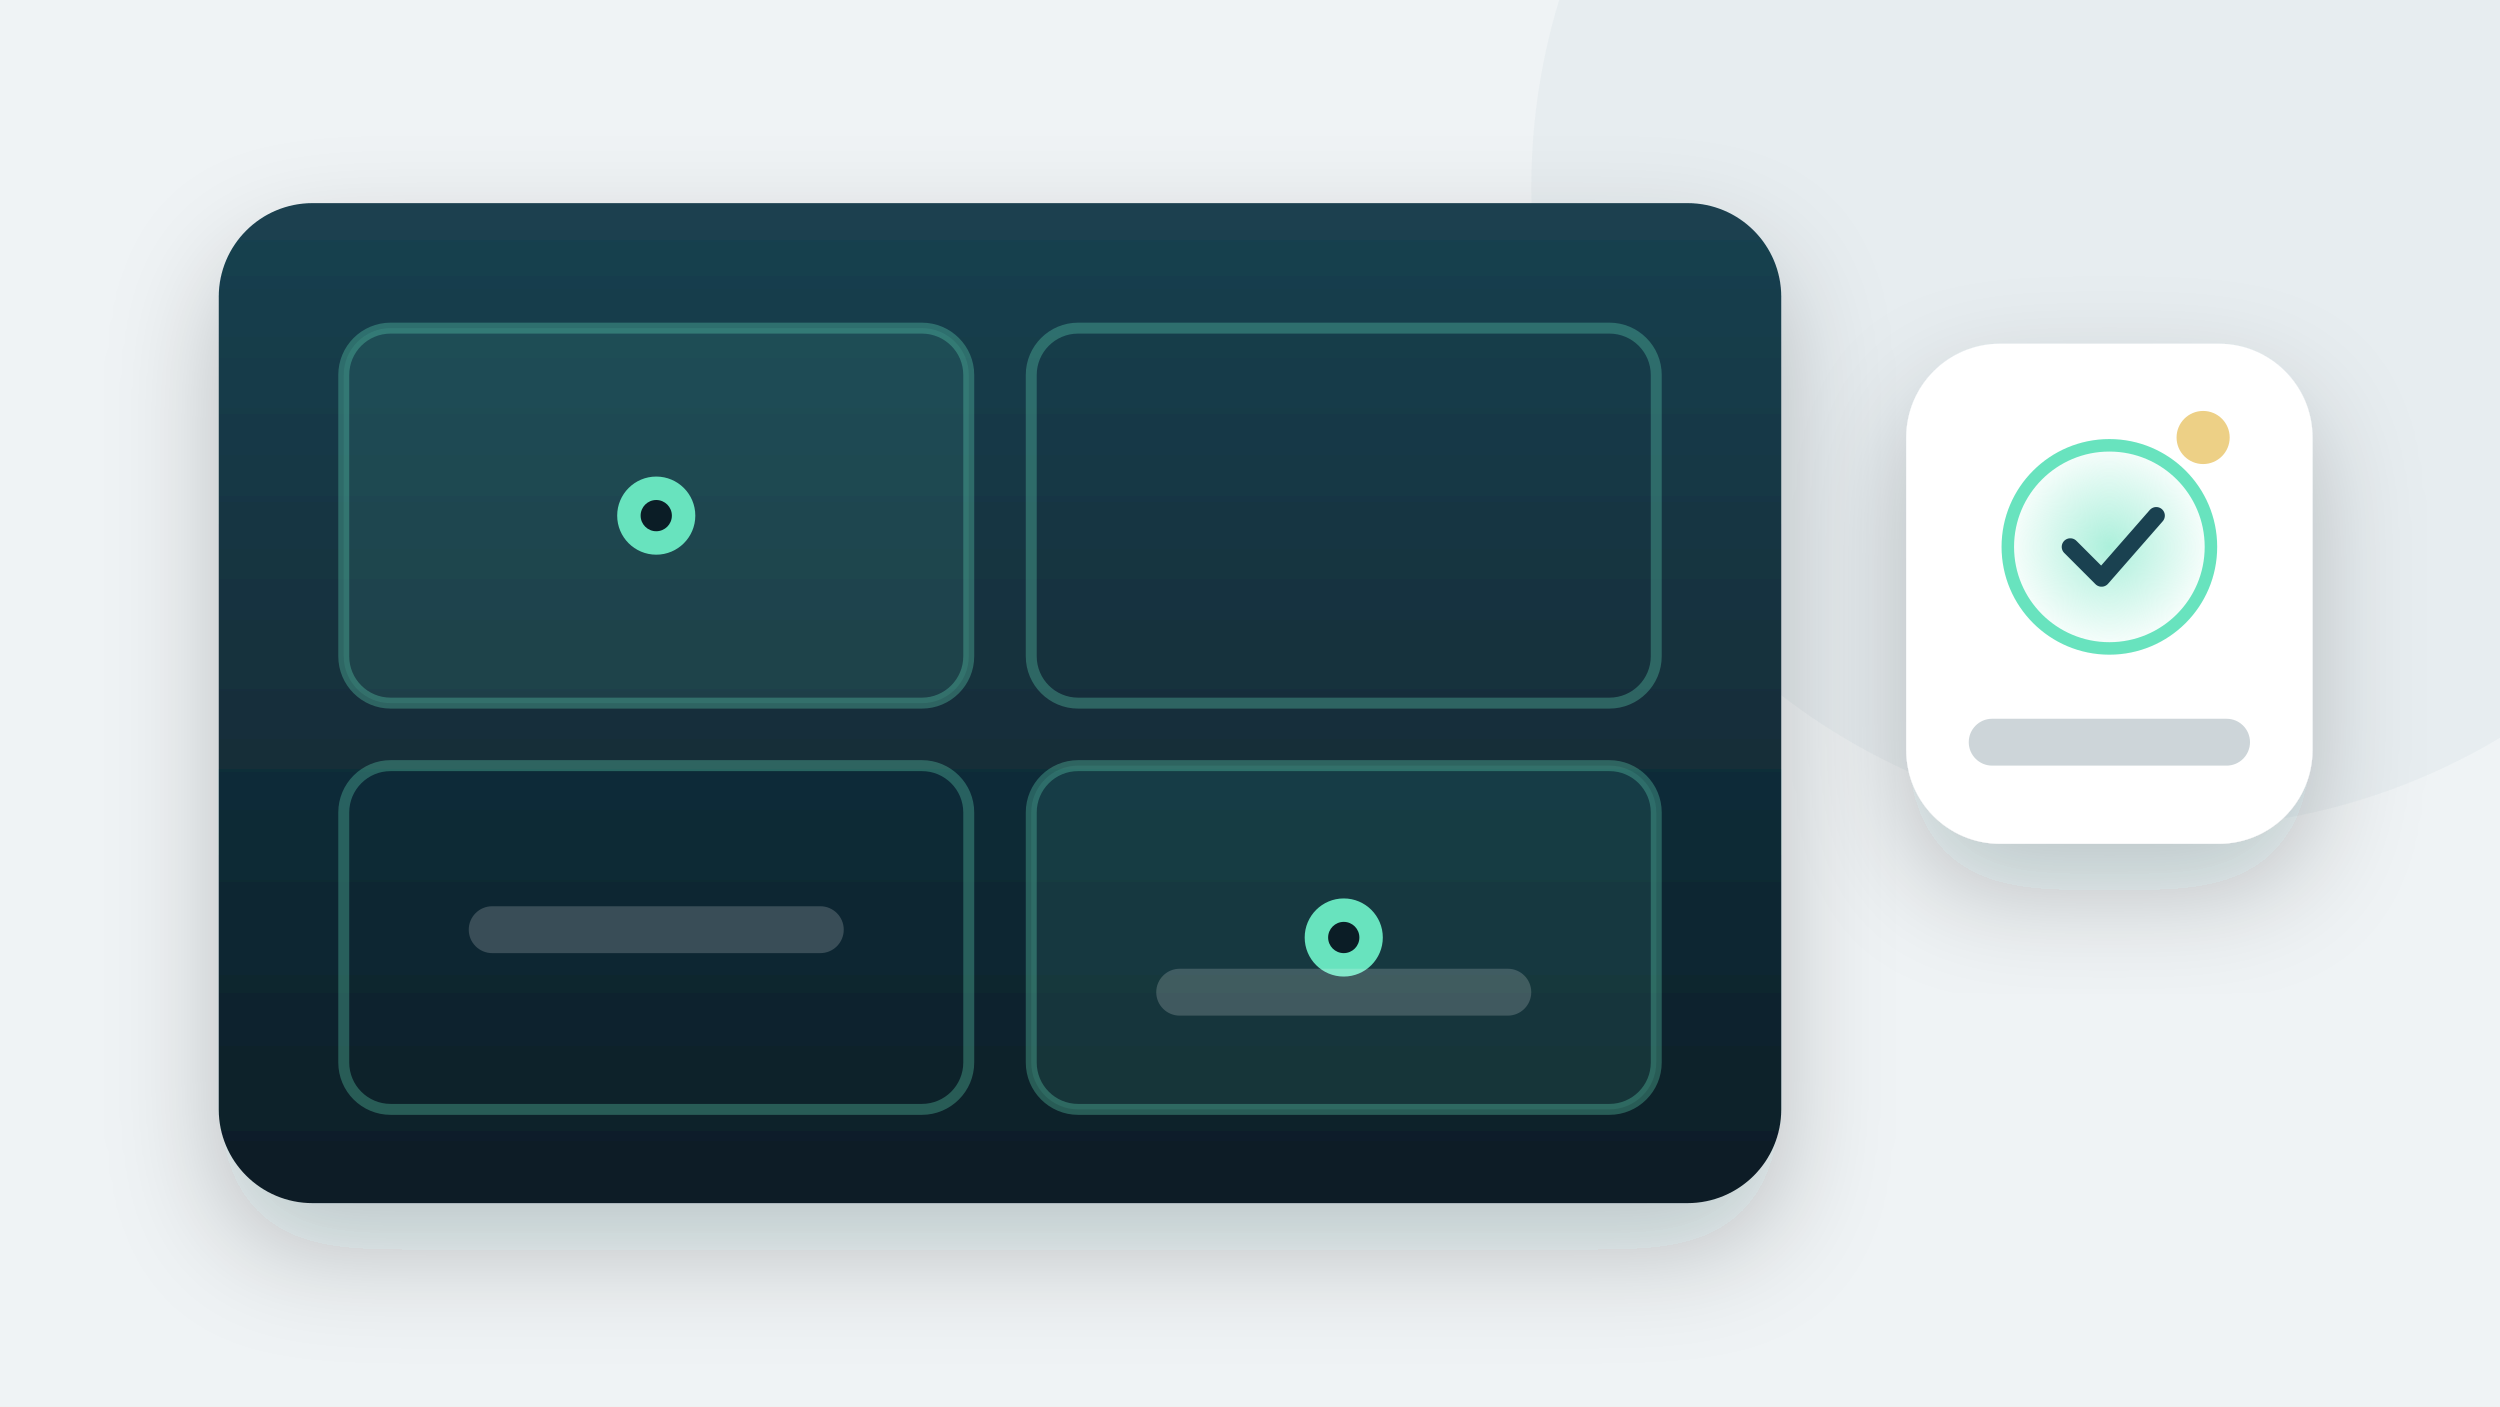
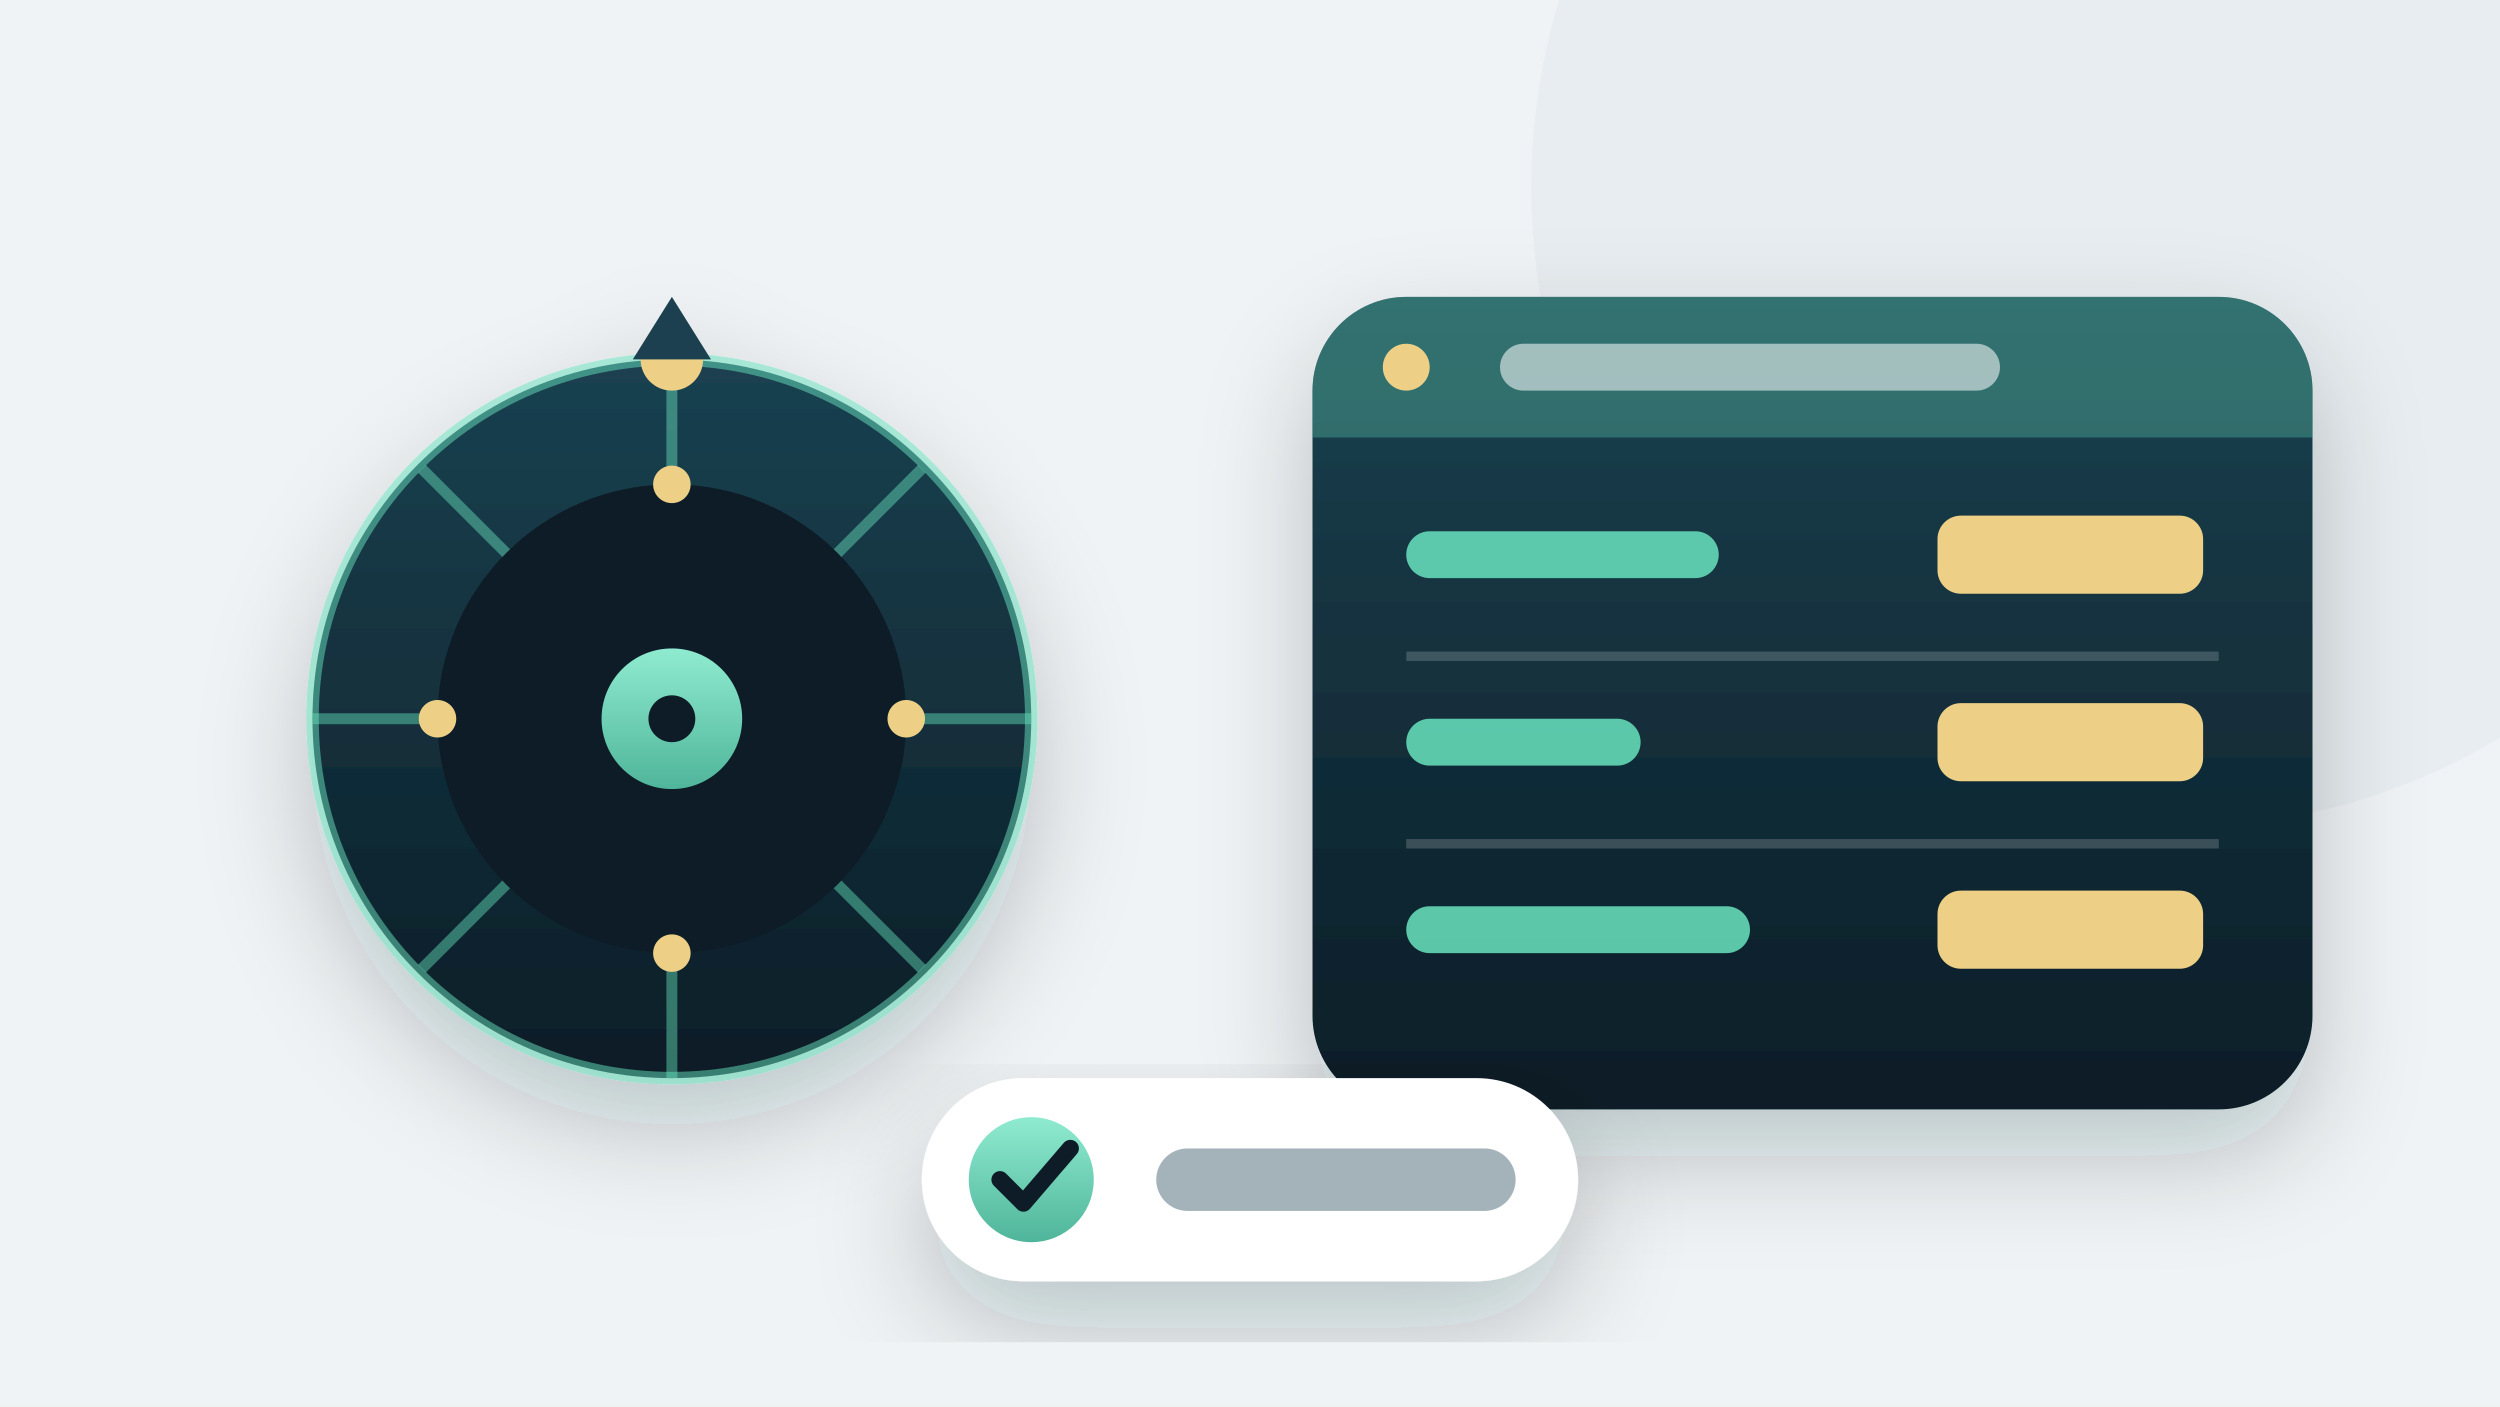
- <svg xmlns="http://www.w3.org/2000/svg" viewBox="0 0 320 180" role="img" aria-label="A casino floor split into zones and flipped to a game-day mode with one tap">
+ <svg xmlns="http://www.w3.org/2000/svg" viewBox="0 0 320 180" role="img" aria-label="A casino floor with a roulette wheel and a sportsbook odds board flipped to game-day mode">
  <defs>
    <linearGradient id="screen" x1="0" y1="0" x2="0" y2="1">
      <stop offset="0" stop-color="#1A4150" />
      <stop offset="1" stop-color="#0B1D26" />
+     </linearGradient>
+     <linearGradient id="promo" x1="0" y1="0" x2="0" y2="1">
+       <stop offset="0" stop-color="#8FEBD0" />
+       <stop offset="1" stop-color="#4FB59A" />
    </linearGradient>
    <radialGradient id="halo" cx="0.5" cy="0.5" r="0.5">
      <stop offset="0" stop-color="#68E3BE" stop-opacity="0.55" />
      <stop offset="1" stop-color="#68E3BE" stop-opacity="0" />
    </radialGradient>
    <filter id="soft" x="-30%" y="-30%" width="160%" height="160%">
      <feDropShadow dx="0" dy="6" stdDeviation="7" flood-color="#0B1D26" flood-opacity="0.22" />
    </filter>
  </defs>
  <rect width="320" height="180" fill="#EFF3F5" />
  <circle cx="278" cy="24" r="82" fill="#E4EBEE" opacity="0.7" />
-   <rect x="28" y="26" width="200" height="128" rx="12" fill="url(#screen)" filter="url(#soft)" />
-   <g stroke="#68E3BE" stroke-opacity="0.30" stroke-width="1.4" fill="none">
-     <rect x="44" y="42" width="80" height="48" rx="6" />
-     <rect x="132" y="42" width="80" height="48" rx="6" />
-     <rect x="44" y="98" width="80" height="44" rx="6" />
-     <rect x="132" y="98" width="80" height="44" rx="6" />
+   <g filter="url(#soft)">
+     <rect x="168" y="38" width="128" height="104" rx="12" fill="url(#screen)" />
+     <path d="M168 56 L168 50 A12 12 0 0 1 180 38 L284 38 A12 12 0 0 1 296 50 L296 56 Z" fill="#68E3BE" opacity="0.30" />
+     <circle cx="180" cy="47" r="3" fill="#EDD086" />
+     <rect x="192" y="44" width="64" height="6" rx="3" fill="#FFFFFF" opacity="0.55" />
+     <g fill="#68E3BE" opacity="0.85">
+       <rect x="180" y="68" width="40" height="6" rx="3" />
+       <rect x="180" y="92" width="30" height="6" rx="3" />
+       <rect x="180" y="116" width="44" height="6" rx="3" />
+     </g>
+     <g fill="#EDD086">
+       <rect x="248" y="66" width="34" height="10" rx="3" />
+       <rect x="248" y="90" width="34" height="10" rx="3" />
+       <rect x="248" y="114" width="34" height="10" rx="3" />
+     </g>
+     <g stroke="#FFFFFF" stroke-opacity="0.18" stroke-width="1.2" fill="none">
+       <path d="M180 84h104M180 108h104" />
+     </g>
  </g>
-   <g fill="#68E3BE" opacity="0.10">
-     <rect x="44" y="42" width="80" height="48" rx="6" />
-     <rect x="132" y="98" width="80" height="44" rx="6" />
+   <g filter="url(#soft)">
+     <circle cx="86" cy="92" r="46" fill="url(#screen)" />
+     <circle cx="86" cy="92" r="46" fill="none" stroke="#68E3BE" stroke-width="1.6" stroke-opacity="0.5" />
+     <g stroke="#68E3BE" stroke-opacity="0.45" stroke-width="1.4">
+       <path d="M86 92V46M86 92V138M40 92h46M86 92h46M54 60l32 32M118 60l-32 32M54 124l32-32M118 124l-32-32" />
+     </g>
+     <circle cx="86" cy="92" r="30" fill="#0B1D26" />
+     <g fill="#EDD086">
+       <circle cx="86" cy="62" r="2.4" />
+       <circle cx="116" cy="92" r="2.4" />
+       <circle cx="86" cy="122" r="2.4" />
+       <circle cx="56" cy="92" r="2.4" />
+     </g>
+     <circle cx="86" cy="92" r="9" fill="url(#promo)" />
+     <circle cx="86" cy="92" r="3" fill="#0B1D26" />
+     <circle cx="86" cy="46" r="4" fill="#EDD086" />
+     <path d="M86 38l5 8h-10z" fill="#1A4150" />
  </g>
-   <circle cx="84" cy="66" r="5" fill="#68E3BE" />
-   <circle cx="84" cy="66" r="2" fill="#0B1D26" />
-   <circle cx="172" cy="120" r="5" fill="#68E3BE" />
-   <circle cx="172" cy="120" r="2" fill="#0B1D26" />
-   <rect x="60" y="116" width="48" height="6" rx="3" fill="#FFFFFF" opacity="0.18" />
-   <rect x="148" y="124" width="48" height="6" rx="3" fill="#FFFFFF" opacity="0.18" />
-   <rect x="244" y="44" width="52" height="64" rx="12" fill="#FFFFFF" filter="url(#soft)" />
-   <circle cx="270" cy="70" r="14" fill="url(#halo)" />
-   <circle cx="270" cy="70" r="13" fill="none" stroke="#68E3BE" stroke-width="1.6" />
-   <path d="M265 70l4 4 7-8" stroke="#1A4150" stroke-width="2.2" stroke-linecap="round" stroke-linejoin="round" fill="none" />
-   <rect x="252" y="92" width="36" height="6" rx="3" fill="#1A4150" opacity="0.22" />
-   <circle cx="282" cy="56" r="3.4" fill="#EDD086" />
+   <g filter="url(#soft)">
+     <rect x="118" y="138" width="84" height="26" rx="13" fill="#FFFFFF" />
+     <circle cx="132" cy="151" r="8" fill="url(#promo)" />
+     <path d="M128 151l3 3 6-7" stroke="#0B1D26" stroke-width="2.2" stroke-linecap="round" stroke-linejoin="round" fill="none" />
+     <rect x="148" y="147" width="46" height="8" rx="4" fill="#1A4150" opacity="0.4" />
+   </g>
</svg>
